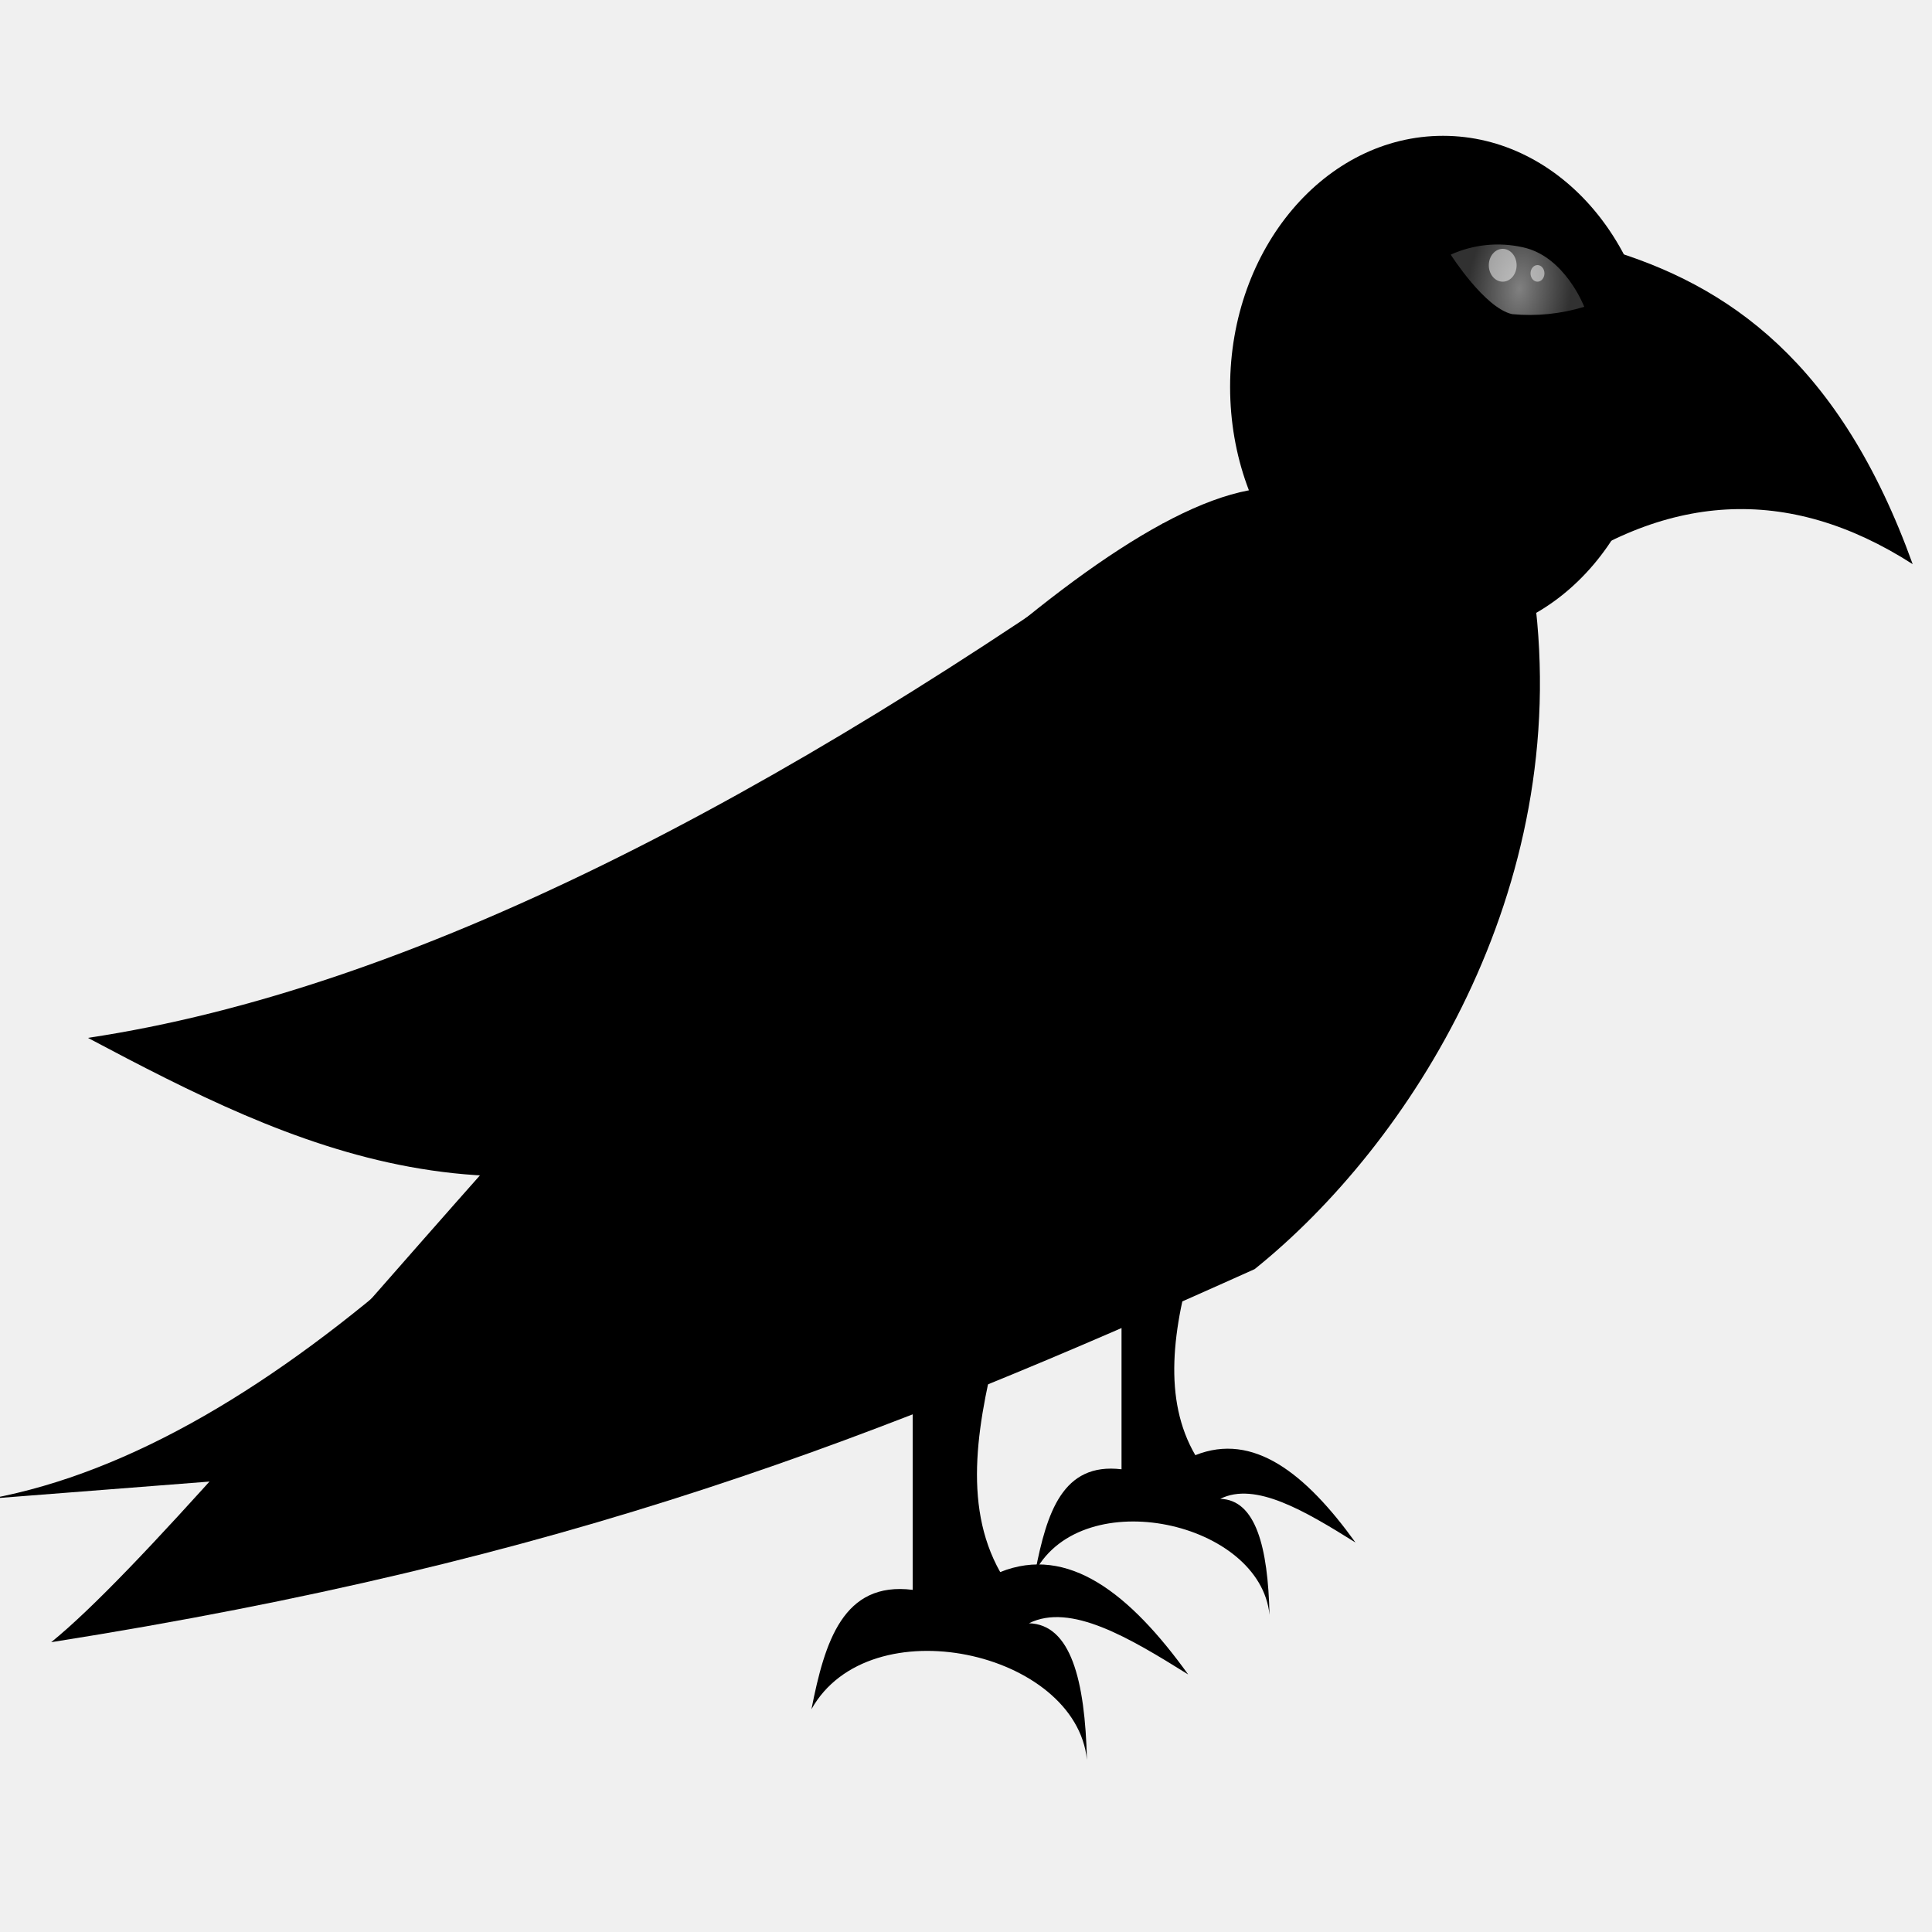
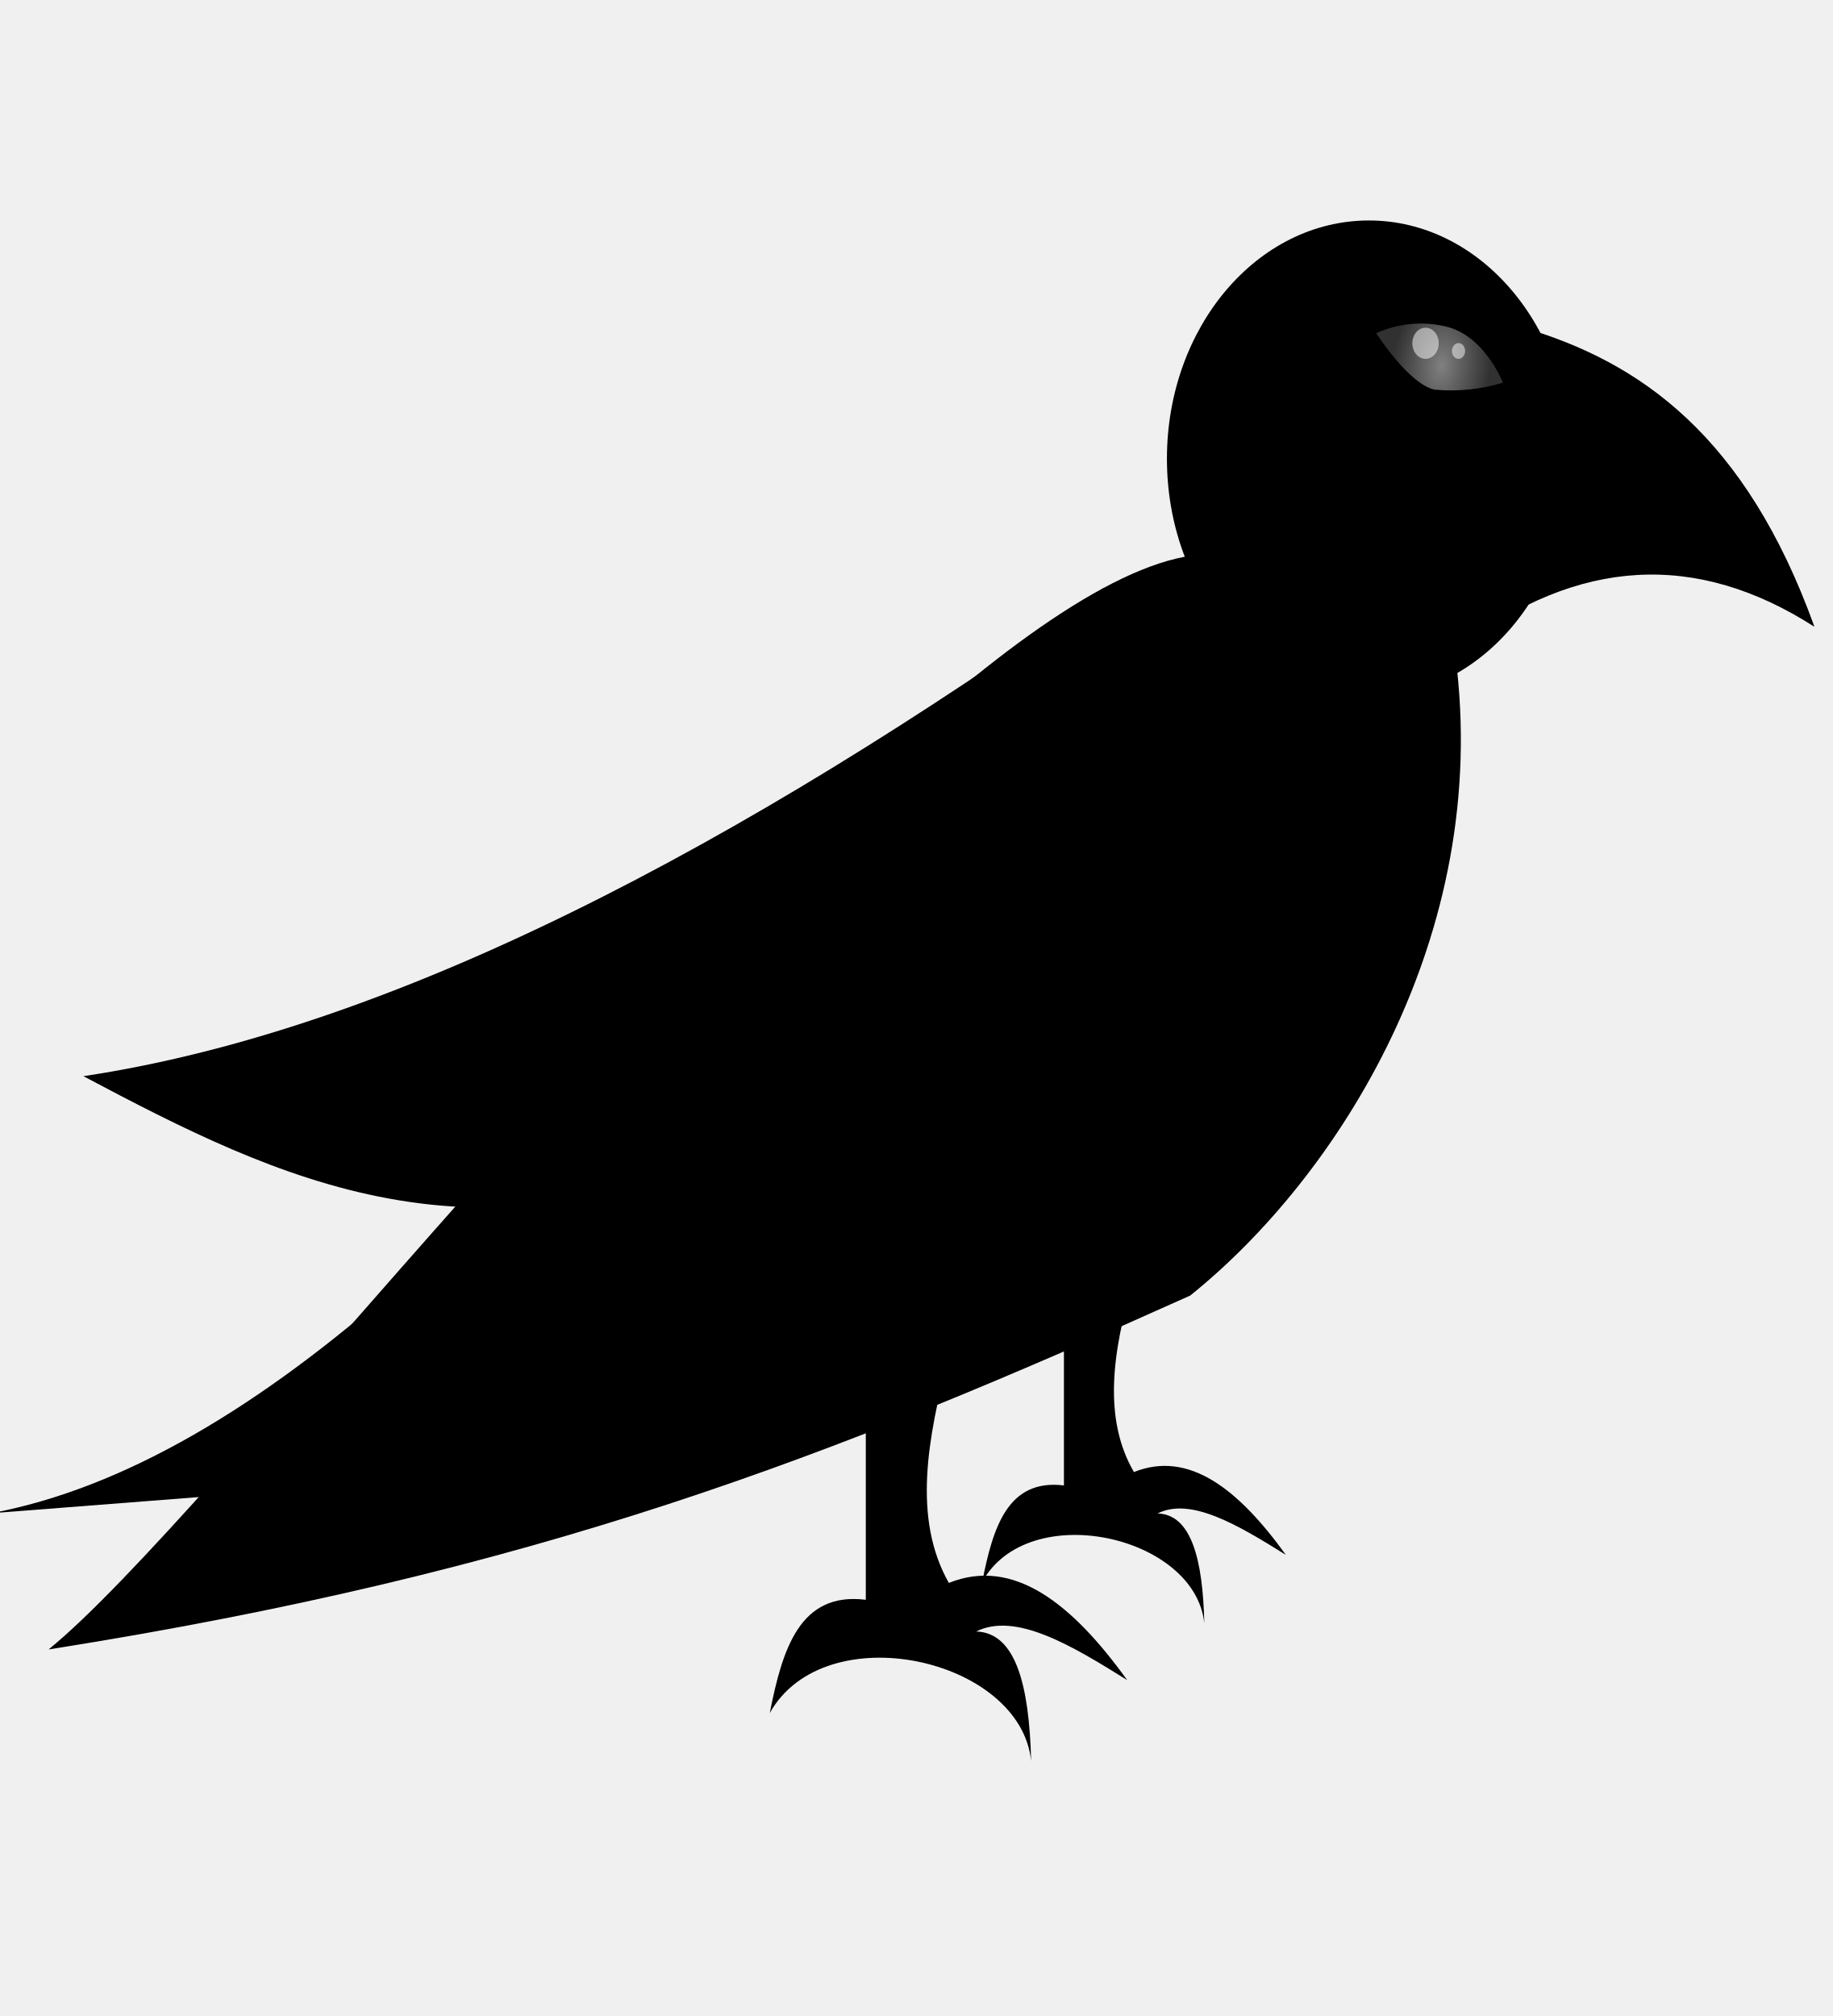
- <svg xmlns="http://www.w3.org/2000/svg" id="Layer_1" data-name="Layer 1" width="100" height="100" viewBox="0 0 100 100">
+ <svg xmlns="http://www.w3.org/2000/svg" id="Layer_1" data-name="Layer 1" width="100" height="110" viewBox="0 -5 100 110">
  <defs>
    <radialGradient id="radial-gradient" cx="-10.61" cy="95.13" r="3.17" gradientTransform="matrix(0.83, 0.18, -0.21, 1.35, 107.43, -111.57)" gradientUnits="userSpaceOnUse">
      <stop offset="0" stop-color="gray" />
      <stop offset="1" stop-color="#333" stop-opacity="0.96" />
    </radialGradient>
  </defs>
  <g>
    <ellipse cx="74.69" cy="20.03" rx="11.02" ry="13" />
    <path d="M83.06,12.86C89.5,14.74,95.25,18.79,99,29.2Q89.34,23,79.69,30.29C83.51,26.21,84.27,20.16,83.06,12.86Z" />
    <path d="M79.41,30.79c2,15.32-6.45,28.46-14.47,34.9C45.35,74.5,29.42,80.77,2.65,85c4.36-3.54,13-13.81,22.8-24.85C40,43.64,57.11,25.4,65.93,25.24" />
    <path d="M-.5,77.57C6.8,76.21,14.26,71.7,21.83,65l-2.19,11Z" />
    <path d="M60.22,27.08c-20,14.2-38.89,24.12-55.67,26.64,10.69,5.67,21.49,11,36.77,3.4Z" />
    <path d="M51.77,69c-1.15,4.46-2,8.82,0,12.37,3.51-1.41,6.7,1.09,9.73,5.3-3.06-1.91-6.09-3.72-8.24-2.65,2.16.06,2.9,2.93,3,7.07C55.69,85.46,45,83.1,42,88.47c.69-3.5,1.64-6.63,5.24-6.18V69.92Z" />
    <path d="M61.87,64.78c-1.21,4-1.68,7.66,0,10.54,3-1.2,5.7.93,8.29,4.52-2.61-1.63-5.19-3.17-7-2.26,1.84.05,2.47,2.5,2.55,6-.49-4.82-9.62-6.83-12.12-2.26.59-3,1.4-5.64,4.46-5.27V65.53Z" />
    <g>
      <path d="M82,15.88a9.65,9.65,0,0,1-3.73.38c-1.42-.31-3.18-3.08-3.18-3.08a5.89,5.89,0,0,1,3.73-.38C81,13.26,82,15.88,82,15.88Z" fill="url(#radial-gradient)" />
      <ellipse cx="77.78" cy="13.73" rx="0.72" ry="0.85" fill="#fff" opacity="0.5" />
      <ellipse cx="79.58" cy="14.15" rx="0.36" ry="0.43" fill="#fcfcfc" opacity="0.5" />
    </g>
  </g>
</svg>
